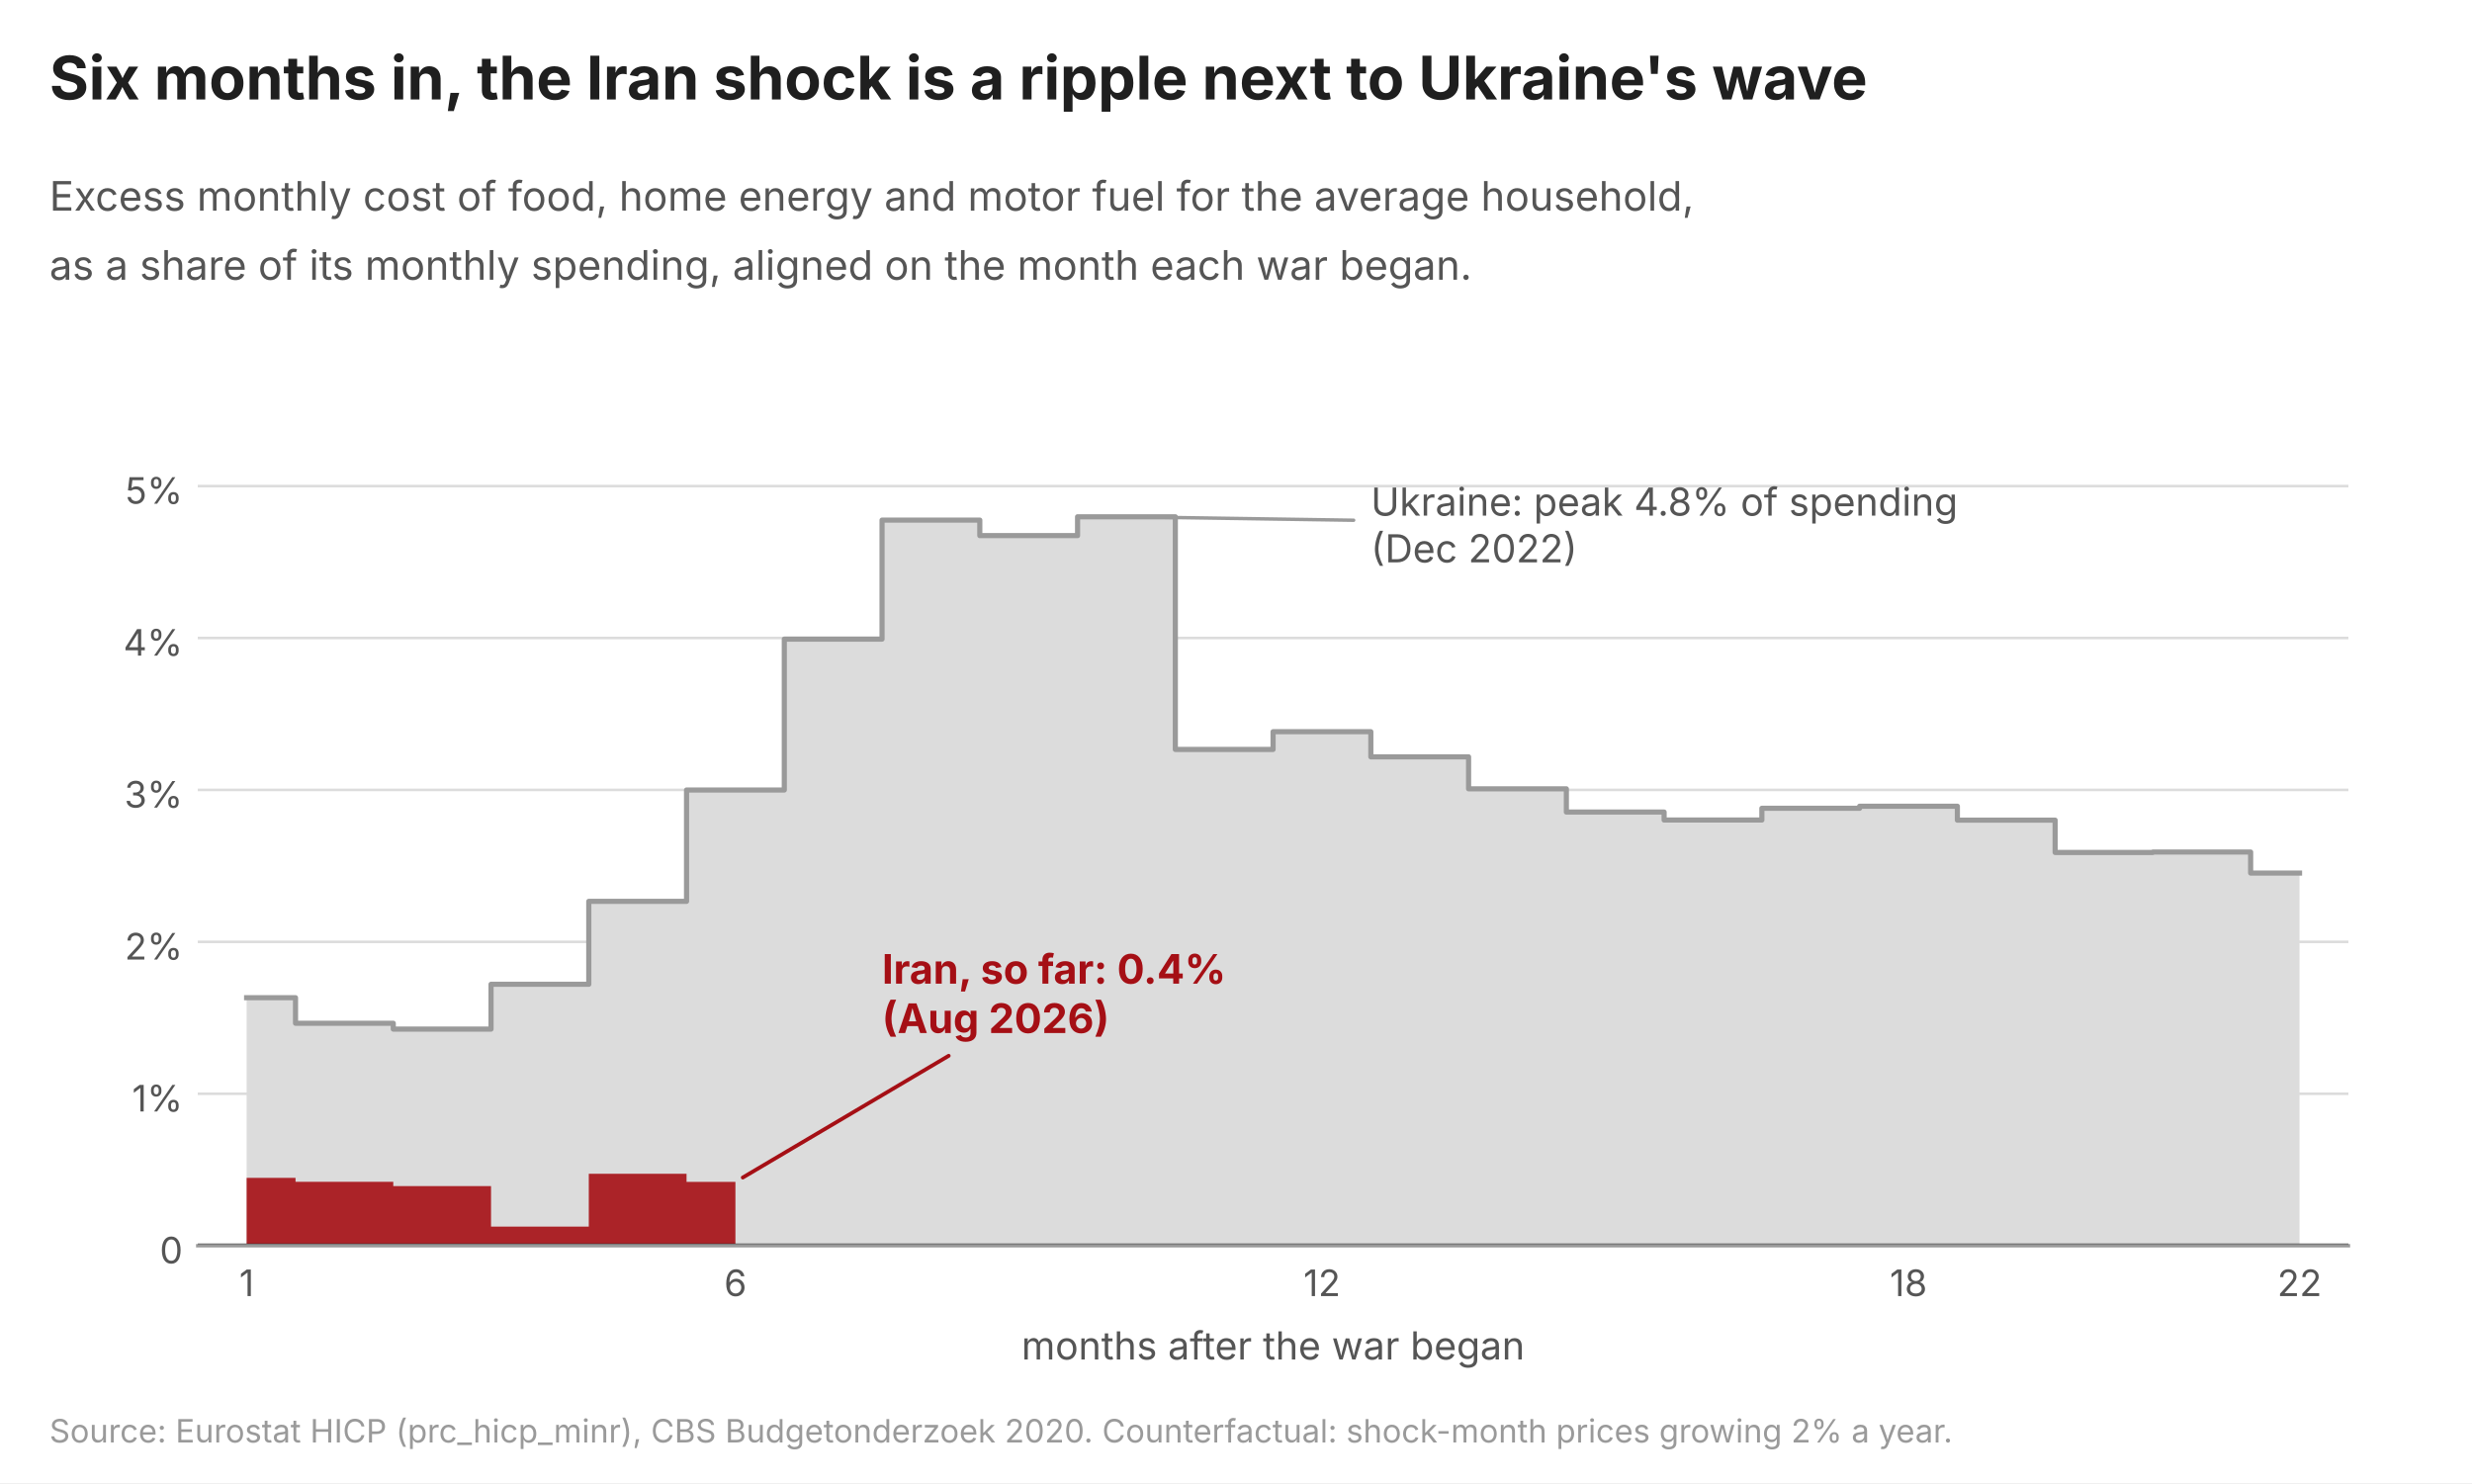
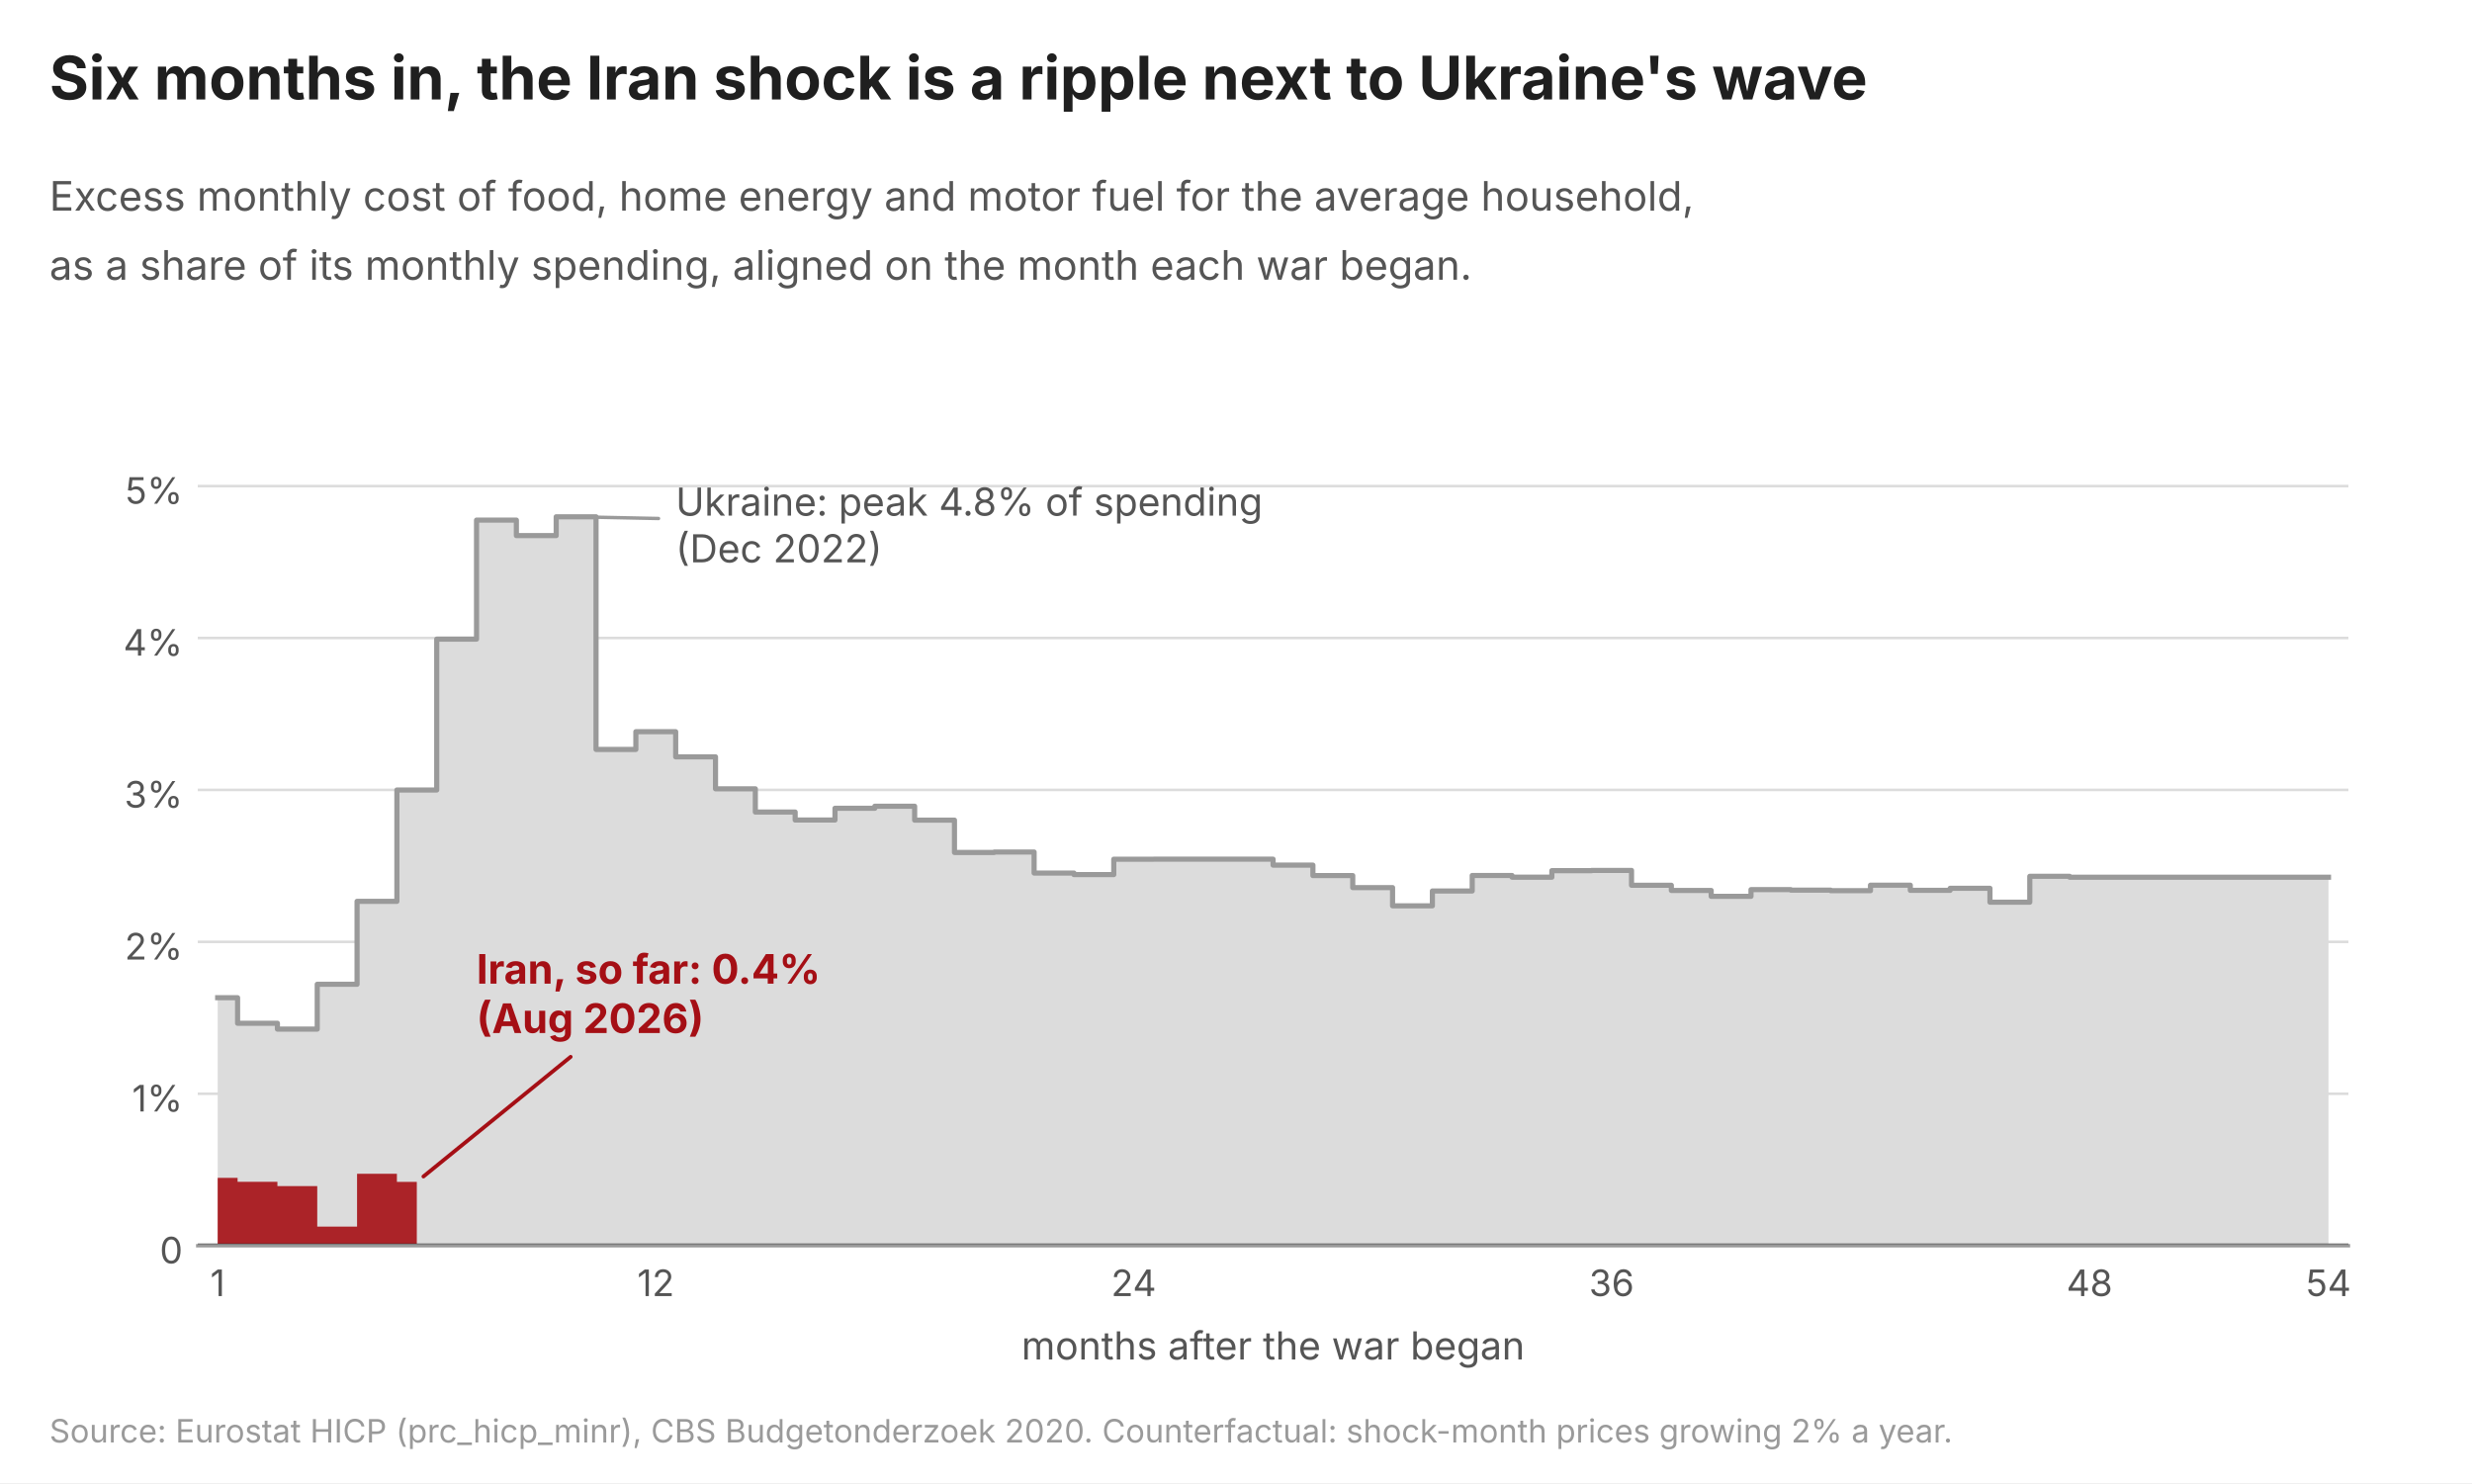
<svg xmlns="http://www.w3.org/2000/svg" xmlns:xlink="http://www.w3.org/1999/xlink" width="576pt" height="345.6pt" viewBox="0 0 576 345.6" version="1.1">
  <defs>
    <style type="text/css">*{stroke-linejoin: round; stroke-linecap: butt}</style>
  </defs>
  <g id="figure_1">
    <g id="patch_1">
      <path d="M 0 345.6  L 576 345.6  L 576 0  L 0 0  z " style="fill: #ffffff" />
    </g>
    <g id="axes_1">
      <g id="patch_2">
        <path d="M 46.08 290.304  L 547.2 290.304  L 547.2 89.856  L 46.08 89.856  z " style="fill: #ffffff" />
      </g>
      <g id="matplotlib.axis_1">
        <g id="xtick_1">
          <g id="line2d_1" />
          <g id="text_1">
-             <text style="font-size: 8.5px; font-family: 'Inter'; text-anchor: middle; fill: #555555" x="57.469" y="302.038" transform="rotate(-0 57.46909 302.0384)">1</text>
+             <text style="font-size: 8.5px; font-family: 'Inter'; text-anchor: middle; fill: #555555" x="50.72" y="302.038" transform="rotate(-0 50.72 302.0384)">1</text>
          </g>
        </g>
        <g id="xtick_2">
          <g id="line2d_2" />
          <g id="text_2">
-             <text style="font-size: 8.5px; font-family: 'Inter'; text-anchor: middle; fill: #555555" x="171.36" y="302.038" transform="rotate(-0 171.36 302.0384)">6</text>
+             <text style="font-size: 8.5px; font-family: 'Inter'; text-anchor: middle; fill: #555555" x="152.8" y="302.038" transform="rotate(-0 152.8 302.0384)">12</text>
          </g>
        </g>
        <g id="xtick_3">
          <g id="line2d_3" />
          <g id="text_3">
-             <text style="font-size: 8.5px; font-family: 'Inter'; text-anchor: middle; fill: #555555" x="308.029" y="302.038" transform="rotate(-0 308.0291 302.0384)">12</text>
+             <text style="font-size: 8.5px; font-family: 'Inter'; text-anchor: middle; fill: #555555" x="264.16" y="302.038" transform="rotate(-0 264.16 302.0384)">24</text>
          </g>
        </g>
        <g id="xtick_4">
          <g id="line2d_4" />
          <g id="text_4">
-             <text style="font-size: 8.5px; font-family: 'Inter'; text-anchor: middle; fill: #555555" x="444.698" y="302.038" transform="rotate(-0 444.6982 302.0384)">18</text>
+             <text style="font-size: 8.5px; font-family: 'Inter'; text-anchor: middle; fill: #555555" x="375.52" y="302.038" transform="rotate(-0 375.52 302.0384)">36</text>
          </g>
        </g>
        <g id="xtick_5">
          <g id="line2d_5" />
          <g id="text_5">
-             <text style="font-size: 8.5px; font-family: 'Inter'; text-anchor: middle; fill: #555555" x="535.811" y="302.038" transform="rotate(-0 535.8109 302.0384)">22</text>
+             <text style="font-size: 8.5px; font-family: 'Inter'; text-anchor: middle; fill: #555555" x="486.88" y="302.038" transform="rotate(-0 486.88 302.0384)">48</text>
          </g>
        </g>
-         <g id="text_6">
+         <g id="xtick_6">
+           <g id="line2d_6" />
+           <g id="text_6">
+             <text style="font-size: 8.5px; font-family: 'Inter'; text-anchor: middle; fill: #555555" x="542.56" y="302.038" transform="rotate(-0 542.56 302.0384)">54</text>
+           </g>
+         </g>
+         <g id="text_7">
          <text style="font-size: 9px; font-family: 'Inter'; text-anchor: middle; fill: #555555" x="296.64" y="316.807" transform="rotate(-0 296.64 316.8074)">months after the war began</text>
        </g>
      </g>
      <g id="matplotlib.axis_2">
        <g id="ytick_1">
-           <g id="line2d_6">
-             <path d="M 46.08 290.304  L 547.2 290.304  " clip-path="url(#p52c07af3ed)" style="fill: none; stroke: #dcdcdc; stroke-width: 0.6; stroke-linecap: square" />
+           <g id="line2d_7">
+             <path d="M 46.08 290.304  L 547.2 290.304  " clip-path="url(#p8e60db100a)" style="fill: none; stroke: #dcdcdc; stroke-width: 0.6; stroke-linecap: square" />
          </g>
-           <g id="line2d_7" />
-           <g id="text_7">
+           <g id="line2d_8" />
+           <g id="text_8">
            <text style="font-size: 8.5px; font-family: 'Inter'; text-anchor: end; fill: #555555" x="42.58" y="294.421" transform="rotate(-0 42.58 294.4212)">0</text>
          </g>
        </g>
        <g id="ytick_2">
-           <g id="line2d_8">
-             <path d="M 46.08 254.897  L 547.2 254.897  " clip-path="url(#p52c07af3ed)" style="fill: none; stroke: #dcdcdc; stroke-width: 0.6; stroke-linecap: square" />
+           <g id="line2d_9">
+             <path d="M 46.08 254.897  L 547.2 254.897  " clip-path="url(#p8e60db100a)" style="fill: none; stroke: #dcdcdc; stroke-width: 0.6; stroke-linecap: square" />
          </g>
-           <g id="line2d_9" />
-           <g id="text_8">
+           <g id="line2d_10" />
+           <g id="text_9">
            <text style="font-size: 8.5px; font-family: 'Inter'; text-anchor: end; fill: #555555" x="42.58" y="259.014" transform="rotate(-0 42.58 259.0142)">1%</text>
          </g>
        </g>
        <g id="ytick_3">
-           <g id="line2d_10">
-             <path d="M 46.08 219.49  L 547.2 219.49  " clip-path="url(#p52c07af3ed)" style="fill: none; stroke: #dcdcdc; stroke-width: 0.6; stroke-linecap: square" />
+           <g id="line2d_11">
+             <path d="M 46.08 219.49  L 547.2 219.49  " clip-path="url(#p8e60db100a)" style="fill: none; stroke: #dcdcdc; stroke-width: 0.6; stroke-linecap: square" />
          </g>
-           <g id="line2d_11" />
-           <g id="text_9">
+           <g id="line2d_12" />
+           <g id="text_10">
            <text style="font-size: 8.5px; font-family: 'Inter'; text-anchor: end; fill: #555555" x="42.58" y="223.607" transform="rotate(-0 42.58 223.6072)">2%</text>
          </g>
        </g>
        <g id="ytick_4">
-           <g id="line2d_12">
-             <path d="M 46.08 184.083  L 547.2 184.083  " clip-path="url(#p52c07af3ed)" style="fill: none; stroke: #dcdcdc; stroke-width: 0.6; stroke-linecap: square" />
+           <g id="line2d_13">
+             <path d="M 46.08 184.083  L 547.2 184.083  " clip-path="url(#p8e60db100a)" style="fill: none; stroke: #dcdcdc; stroke-width: 0.6; stroke-linecap: square" />
          </g>
-           <g id="line2d_13" />
-           <g id="text_10">
+           <g id="line2d_14" />
+           <g id="text_11">
            <text style="font-size: 8.5px; font-family: 'Inter'; text-anchor: end; fill: #555555" x="42.58" y="188.2" transform="rotate(-0 42.58 188.2002)">3%</text>
          </g>
        </g>
        <g id="ytick_5">
-           <g id="line2d_14">
-             <path d="M 46.08 148.676  L 547.2 148.676  " clip-path="url(#p52c07af3ed)" style="fill: none; stroke: #dcdcdc; stroke-width: 0.6; stroke-linecap: square" />
+           <g id="line2d_15">
+             <path d="M 46.08 148.676  L 547.2 148.676  " clip-path="url(#p8e60db100a)" style="fill: none; stroke: #dcdcdc; stroke-width: 0.6; stroke-linecap: square" />
          </g>
-           <g id="line2d_15" />
-           <g id="text_11">
+           <g id="line2d_16" />
+           <g id="text_12">
            <text style="font-size: 8.5px; font-family: 'Inter'; text-anchor: end; fill: #555555" x="42.58" y="152.793" transform="rotate(-0 42.58 152.7932)">4%</text>
          </g>
        </g>
        <g id="ytick_6">
-           <g id="line2d_16">
-             <path d="M 46.08 113.269  L 547.2 113.269  " clip-path="url(#p52c07af3ed)" style="fill: none; stroke: #dcdcdc; stroke-width: 0.6; stroke-linecap: square" />
+           <g id="line2d_17">
+             <path d="M 46.08 113.269  L 547.2 113.269  " clip-path="url(#p8e60db100a)" style="fill: none; stroke: #dcdcdc; stroke-width: 0.6; stroke-linecap: square" />
          </g>
-           <g id="line2d_17" />
-           <g id="text_12">
+           <g id="line2d_18" />
+           <g id="text_13">
            <text style="font-size: 8.5px; font-family: 'Inter'; text-anchor: end; fill: #555555" x="42.58" y="117.386" transform="rotate(-0 42.58 117.3862)">5%</text>
          </g>
        </g>
      </g>
      <g id="FillBetweenPolyCollection_1">
        <defs>
-           <path id="mc6430b48ae" d="M 57.469 -113.094  L 57.469 -55.296  L 68.858 -55.296  L 68.858 -55.296  L 91.636 -55.296  L 91.636 -55.296  L 114.415 -55.296  L 114.415 -55.296  L 137.193 -55.296  L 137.193 -55.296  L 159.971 -55.296  L 159.971 -55.296  L 182.749 -55.296  L 182.749 -55.296  L 205.527 -55.296  L 205.527 -55.296  L 228.305 -55.296  L 228.305 -55.296  L 251.084 -55.296  L 251.084 -55.296  L 273.862 -55.296  L 273.862 -55.296  L 296.64 -55.296  L 296.64 -55.296  L 319.418 -55.296  L 319.418 -55.296  L 342.196 -55.296  L 342.196 -55.296  L 364.975 -55.296  L 364.975 -55.296  L 387.753 -55.296  L 387.753 -55.296  L 410.531 -55.296  L 410.531 -55.296  L 433.309 -55.296  L 433.309 -55.296  L 456.087 -55.296  L 456.087 -55.296  L 478.865 -55.296  L 478.865 -55.296  L 501.644 -55.296  L 501.644 -55.296  L 524.422 -55.296  L 524.422 -55.296  L 535.811 -55.296  L 535.811 -142.145  L 535.811 -142.145  L 524.422 -142.145  L 524.422 -147.043  L 501.644 -147.043  L 501.644 -146.942  L 478.865 -146.942  L 478.865 -154.472  L 456.087 -154.472  L 456.087 -157.714  L 433.309 -157.714  L 433.309 -157.236  L 410.531 -157.236  L 410.531 -154.503  L 387.753 -154.503  L 387.753 -156.36  L 364.975 -156.36  L 364.975 -161.773  L 342.196 -161.773  L 342.196 -169.223  L 319.418 -169.223  L 319.418 -175.082  L 296.64 -175.082  L 296.64 -170.95  L 273.862 -170.95  L 273.862 -225.167  L 251.084 -225.167  L 251.084 -220.78  L 228.305 -220.78  L 228.305 -224.395  L 205.527 -224.395  L 205.527 -196.662  L 182.749 -196.662  L 182.749 -161.499  L 159.971 -161.499  L 159.971 -135.552  L 137.193 -135.552  L 137.193 -116.223  L 114.415 -116.223  L 114.415 -105.777  L 91.636 -105.777  L 91.636 -107.141  L 68.858 -107.141  L 68.858 -113.094  L 57.469 -113.094  z " />
+           <path id="m89cbb6a0d0" d="M 50.72 -113.094  L 50.72 -55.296  L 55.36 -55.296  L 55.36 -55.296  L 64.64 -55.296  L 64.64 -55.296  L 73.92 -55.296  L 73.92 -55.296  L 83.2 -55.296  L 83.2 -55.296  L 92.48 -55.296  L 92.48 -55.296  L 101.76 -55.296  L 101.76 -55.296  L 111.04 -55.296  L 111.04 -55.296  L 120.32 -55.296  L 120.32 -55.296  L 129.6 -55.296  L 129.6 -55.296  L 138.88 -55.296  L 138.88 -55.296  L 148.16 -55.296  L 148.16 -55.296  L 157.44 -55.296  L 157.44 -55.296  L 166.72 -55.296  L 166.72 -55.296  L 176 -55.296  L 176 -55.296  L 185.28 -55.296  L 185.28 -55.296  L 194.56 -55.296  L 194.56 -55.296  L 203.84 -55.296  L 203.84 -55.296  L 213.12 -55.296  L 213.12 -55.296  L 222.4 -55.296  L 222.4 -55.296  L 231.68 -55.296  L 231.68 -55.296  L 240.96 -55.296  L 240.96 -55.296  L 250.24 -55.296  L 250.24 -55.296  L 259.52 -55.296  L 259.52 -55.296  L 268.8 -55.296  L 268.8 -55.296  L 278.08 -55.296  L 278.08 -55.296  L 287.36 -55.296  L 287.36 -55.296  L 296.64 -55.296  L 296.64 -55.296  L 305.92 -55.296  L 305.92 -55.296  L 315.2 -55.296  L 315.2 -55.296  L 324.48 -55.296  L 324.48 -55.296  L 333.76 -55.296  L 333.76 -55.296  L 343.04 -55.296  L 343.04 -55.296  L 352.32 -55.296  L 352.32 -55.296  L 361.6 -55.296  L 361.6 -55.296  L 370.88 -55.296  L 370.88 -55.296  L 380.16 -55.296  L 380.16 -55.296  L 389.44 -55.296  L 389.44 -55.296  L 398.72 -55.296  L 398.72 -55.296  L 408 -55.296  L 408 -55.296  L 417.28 -55.296  L 417.28 -55.296  L 426.56 -55.296  L 426.56 -55.296  L 435.84 -55.296  L 435.84 -55.296  L 445.12 -55.296  L 445.12 -55.296  L 454.4 -55.296  L 454.4 -55.296  L 463.68 -55.296  L 463.68 -55.296  L 472.96 -55.296  L 472.96 -55.296  L 482.24 -55.296  L 482.24 -55.296  L 491.52 -55.296  L 491.52 -55.296  L 500.8 -55.296  L 500.8 -55.296  L 510.08 -55.296  L 510.08 -55.296  L 519.36 -55.296  L 519.36 -55.296  L 528.64 -55.296  L 528.64 -55.296  L 537.92 -55.296  L 537.92 -55.296  L 542.56 -55.296  L 542.56 -141.179  L 542.56 -141.179  L 537.92 -141.179  L 537.92 -141.179  L 528.64 -141.179  L 528.64 -141.179  L 519.36 -141.179  L 519.36 -141.179  L 510.08 -141.179  L 510.08 -141.179  L 500.8 -141.179  L 500.8 -141.179  L 491.52 -141.179  L 491.52 -141.179  L 482.24 -141.179  L 482.24 -141.384  L 472.96 -141.384  L 472.96 -135.355  L 463.68 -135.355  L 463.68 -138.588  L 454.4 -138.588  L 454.4 -138.118  L 445.12 -138.118  L 445.12 -139.321  L 435.84 -139.321  L 435.84 -138.035  L 426.56 -138.035  L 426.56 -138.164  L 417.28 -138.164  L 417.28 -138.281  L 408 -138.281  L 408 -136.715  L 398.72 -136.715  L 398.72 -138.087  L 389.44 -138.087  L 389.44 -139.299  L 380.16 -139.299  L 380.16 -142.759  L 370.88 -142.759  L 370.88 -142.703  L 361.6 -142.703  L 361.6 -141.181  L 352.32 -141.181  L 352.32 -141.577  L 343.04 -141.577  L 343.04 -137.969  L 333.76 -137.969  L 333.76 -134.509  L 324.48 -134.509  L 324.48 -138.753  L 315.2 -138.753  L 315.2 -141.554  L 305.92 -141.554  L 305.92 -143.992  L 296.64 -143.992  L 296.64 -145.376  L 287.36 -145.376  L 287.36 -145.376  L 278.08 -145.376  L 278.08 -145.376  L 268.8 -145.376  L 268.8 -145.371  L 259.52 -145.371  L 259.52 -141.785  L 250.24 -141.785  L 250.24 -142.145  L 240.96 -142.145  L 240.96 -147.043  L 231.68 -147.043  L 231.68 -146.942  L 222.4 -146.942  L 222.4 -154.472  L 213.12 -154.472  L 213.12 -157.714  L 203.84 -157.714  L 203.84 -157.236  L 194.56 -157.236  L 194.56 -154.503  L 185.28 -154.503  L 185.28 -156.36  L 176 -156.36  L 176 -161.773  L 166.72 -161.773  L 166.72 -169.223  L 157.44 -169.223  L 157.44 -175.082  L 148.16 -175.082  L 148.16 -170.95  L 138.88 -170.95  L 138.88 -225.167  L 129.6 -225.167  L 129.6 -220.78  L 120.32 -220.78  L 120.32 -224.395  L 111.04 -224.395  L 111.04 -196.662  L 101.76 -196.662  L 101.76 -161.499  L 92.48 -161.499  L 92.48 -135.552  L 83.2 -135.552  L 83.2 -116.223  L 73.92 -116.223  L 73.92 -105.777  L 64.64 -105.777  L 64.64 -107.141  L 55.36 -107.141  L 55.36 -113.094  L 50.72 -113.094  z " />
        </defs>
-         <g clip-path="url(#p52c07af3ed)">
-           <use xlink:href="#mc6430b48ae" x="0" y="345.6" style="fill: #dcdcdc" />
+         <g clip-path="url(#p8e60db100a)">
+           <use xlink:href="#m89cbb6a0d0" x="0" y="345.6" style="fill: #dcdcdc" />
        </g>
      </g>
      <g id="FillBetweenPolyCollection_2">
        <defs>
-           <path id="m17a693fb48" d="M 57.469 -71.11  L 57.469 -55.296  L 68.858 -55.296  L 68.858 -55.296  L 91.636 -55.296  L 91.636 -55.296  L 114.415 -55.296  L 114.415 -55.296  L 137.193 -55.296  L 137.193 -55.296  L 159.971 -55.296  L 159.971 -55.296  L 171.36 -55.296  L 171.36 -70.175  L 171.36 -70.175  L 159.971 -70.175  L 159.971 -72.062  L 137.193 -72.062  L 137.193 -59.752  L 114.415 -59.752  L 114.415 -69.192  L 91.636 -69.192  L 91.636 -70.194  L 68.858 -70.194  L 68.858 -71.11  L 57.469 -71.11  z " />
+           <path id="m96b6a352bc" d="M 50.72 -71.11  L 50.72 -55.296  L 55.36 -55.296  L 55.36 -55.296  L 64.64 -55.296  L 64.64 -55.296  L 73.92 -55.296  L 73.92 -55.296  L 83.2 -55.296  L 83.2 -55.296  L 92.48 -55.296  L 92.48 -55.296  L 97.12 -55.296  L 97.12 -70.175  L 97.12 -70.175  L 92.48 -70.175  L 92.48 -72.062  L 83.2 -72.062  L 83.2 -59.752  L 73.92 -59.752  L 73.92 -69.192  L 64.64 -69.192  L 64.64 -70.194  L 55.36 -70.194  L 55.36 -71.11  L 50.72 -71.11  z " />
        </defs>
-         <g clip-path="url(#p52c07af3ed)">
-           <use xlink:href="#m17a693fb48" x="0" y="345.6" style="fill: #a50f15; fill-opacity: 0.9" />
+         <g clip-path="url(#p8e60db100a)">
+           <use xlink:href="#m96b6a352bc" x="0" y="345.6" style="fill: #a50f15; fill-opacity: 0.9" />
        </g>
      </g>
-       <g id="line2d_18">
-         <path d="M 57.469 232.506  L 68.858 232.506  L 68.858 238.459  L 91.636 238.459  L 91.636 239.823  L 114.415 239.823  L 114.415 229.377  L 137.193 229.377  L 137.193 210.048  L 159.971 210.048  L 159.971 184.101  L 182.749 184.101  L 182.749 148.938  L 205.527 148.938  L 205.527 121.205  L 228.305 121.205  L 228.305 124.82  L 251.084 124.82  L 251.084 120.433  L 273.862 120.433  L 273.862 174.65  L 296.64 174.65  L 296.64 170.518  L 319.418 170.518  L 319.418 176.377  L 342.196 176.377  L 342.196 183.827  L 364.975 183.827  L 364.975 189.24  L 387.753 189.24  L 387.753 191.097  L 410.531 191.097  L 410.531 188.364  L 433.309 188.364  L 433.309 187.886  L 456.087 187.886  L 456.087 191.128  L 478.865 191.128  L 478.865 198.658  L 501.644 198.658  L 501.644 198.557  L 524.422 198.557  L 524.422 203.455  L 535.811 203.455  " clip-path="url(#p52c07af3ed)" style="fill: none; stroke: #9a9a9a; stroke-width: 1.2; stroke-linecap: square" />
+       <g id="line2d_19">
+         <path d="M 50.72 232.506  L 55.36 232.506  L 55.36 238.459  L 64.64 238.459  L 64.64 239.823  L 73.92 239.823  L 73.92 229.377  L 83.2 229.377  L 83.2 210.048  L 92.48 210.048  L 92.48 184.101  L 101.76 184.101  L 101.76 148.938  L 111.04 148.938  L 111.04 121.205  L 120.32 121.205  L 120.32 124.82  L 129.6 124.82  L 129.6 120.433  L 138.88 120.433  L 138.88 174.65  L 148.16 174.65  L 148.16 170.518  L 157.44 170.518  L 157.44 176.377  L 166.72 176.377  L 166.72 183.827  L 176 183.827  L 176 189.24  L 185.28 189.24  L 185.28 191.097  L 194.56 191.097  L 194.56 188.364  L 203.84 188.364  L 203.84 187.886  L 213.12 187.886  L 213.12 191.128  L 222.4 191.128  L 222.4 198.658  L 231.68 198.658  L 231.68 198.557  L 240.96 198.557  L 240.96 203.455  L 250.24 203.455  L 250.24 203.815  L 259.52 203.815  L 259.52 200.229  L 268.8 200.229  L 268.8 200.224  L 278.08 200.224  L 278.08 200.224  L 287.36 200.224  L 287.36 200.224  L 296.64 200.224  L 296.64 201.608  L 305.92 201.608  L 305.92 204.046  L 315.2 204.046  L 315.2 206.847  L 324.48 206.847  L 324.48 211.091  L 333.76 211.091  L 333.76 207.631  L 343.04 207.631  L 343.04 204.023  L 352.32 204.023  L 352.32 204.419  L 361.6 204.419  L 361.6 202.897  L 370.88 202.897  L 370.88 202.841  L 380.16 202.841  L 380.16 206.301  L 389.44 206.301  L 389.44 207.513  L 398.72 207.513  L 398.72 208.885  L 408 208.885  L 408 207.319  L 417.28 207.319  L 417.28 207.436  L 426.56 207.436  L 426.56 207.565  L 435.84 207.565  L 435.84 206.279  L 445.12 206.279  L 445.12 207.482  L 454.4 207.482  L 454.4 207.012  L 463.68 207.012  L 463.68 210.245  L 472.96 210.245  L 472.96 204.216  L 482.24 204.216  L 482.24 204.421  L 491.52 204.421  L 491.52 204.421  L 500.8 204.421  L 500.8 204.421  L 510.08 204.421  L 510.08 204.421  L 519.36 204.421  L 519.36 204.421  L 528.64 204.421  L 528.64 204.421  L 537.92 204.421  L 537.92 204.421  L 542.56 204.421  " clip-path="url(#p8e60db100a)" style="fill: none; stroke: #9a9a9a; stroke-width: 1.2; stroke-linecap: square" />
      </g>
-       <g id="line2d_19">
-         <path d="M 46.08 290.304  L 547.2 290.304  " clip-path="url(#p52c07af3ed)" style="fill: none; stroke: #1f1f1f; stroke-linecap: square" />
+       <g id="line2d_20">
+         <path d="M 46.08 290.304  L 547.2 290.304  " clip-path="url(#p8e60db100a)" style="fill: none; stroke: #1f1f1f; stroke-linecap: square" />
      </g>
      <g id="patch_3">
        <path d="M 46.08 290.304  L 547.2 290.304  " style="fill: none; stroke: #9a9a9a; stroke-width: 0.8; stroke-linejoin: miter; stroke-linecap: square" />
      </g>
      <g id="patch_4">
-         <path d="M 315.413 121.237  Q 289.943 120.85 264.473 120.463  " style="fill: none; stroke: #9a9a9a; stroke-width: 0.8; stroke-linecap: round" />
+         <path d="M 153.439 120.832  Q 144.84 120.653 136.241 120.474  " style="fill: none; stroke: #9a9a9a; stroke-width: 0.8; stroke-linecap: round" />
      </g>
-       <g id="text_13">
-         <text style="font-size: 9px; font-family: 'Inter'; fill: #555555" transform="translate(319.4182 120.1653)">Ukraine: peak 4.8% of spending</text>
-         <text style="font-size: 9px; font-family: 'Inter'; fill: #555555" transform="translate(319.4182 131.0549)">(Dec 2022)</text>
+       <g id="text_14">
+         <text style="font-size: 9px; font-family: 'Inter'; fill: #555555" transform="translate(157.44 120.1653)">Ukraine: peak 4.8% of spending</text>
+         <text style="font-size: 9px; font-family: 'Inter'; fill: #555555" transform="translate(157.44 131.0549)">(Dec 2022)</text>
      </g>
      <g id="patch_5">
-         <path d="M 221.05 246.046  Q 197.065 260.227 173.08 274.408  " style="fill: none; stroke: #a50f15; stroke-width: 0.9; stroke-linecap: round" />
+         <path d="M 132.963 246.285  Q 115.817 260.225 98.671 274.164  " style="fill: none; stroke: #a50f15; stroke-width: 0.9; stroke-linecap: round" />
      </g>
-       <g id="text_14">
-         <text style="font-weight: 700; font-size: 9.5px; font-family: 'Inter'; fill: #a50f15" transform="translate(205.5273 229.2396)">Iran, so far: 0.4%</text>
-         <text style="font-weight: 700; font-size: 9.5px; font-family: 'Inter'; fill: #a50f15" transform="translate(205.5273 240.7342)">(Aug 2026)</text>
+       <g id="text_15">
+         <text style="font-weight: 700; font-size: 9.5px; font-family: 'Inter'; fill: #a50f15" transform="translate(111.04 229.2396)">Iran, so far: 0.4%</text>
+         <text style="font-weight: 700; font-size: 9.5px; font-family: 'Inter'; fill: #a50f15" transform="translate(111.04 240.7342)">(Aug 2026)</text>
      </g>
    </g>
-     <g id="text_15">
+     <g id="text_16">
      <text style="font-weight: 700; font-size: 14px; font-family: 'Inter'; text-anchor: start; fill: #1f1f1f" x="11.52" y="23.172" transform="rotate(-0 11.52 23.17231)">Six months in, the Iran shock is a ripple next to Ukraine's wave</text>
    </g>
-     <g id="text_16">
+     <g id="text_17">
      <text style="font-size: 9.5px; font-family: 'Inter'; fill: #555555" transform="translate(11.52 49.09376)">Excess monthly cost of food, home energy and motor fuel for the average household,</text>
      <text style="font-size: 9.5px; font-family: 'Inter'; fill: #555555" transform="translate(11.52 65.18624)">as a share of its monthly spending, aligned on the month each war began.</text>
    </g>
-     <g id="text_17">
+     <g id="text_18">
      <text style="font-size: 7.5px; font-family: 'Inter'; text-anchor: start; fill: #9a9a9a" x="11.52" y="336.15" transform="rotate(-0 11.52 336.1496)">Source: Eurostat HICP (prc_hicp_minr), CBS Budgetonderzoek 2020. Counterfactual: shock-month prices growing 2% a year.</text>
    </g>
  </g>
  <defs>
-     <clipPath id="p52c07af3ed">
+     <clipPath id="p8e60db100a">
      <rect x="46.08" y="89.856" width="501.12" height="200.448" />
    </clipPath>
  </defs>
</svg>
